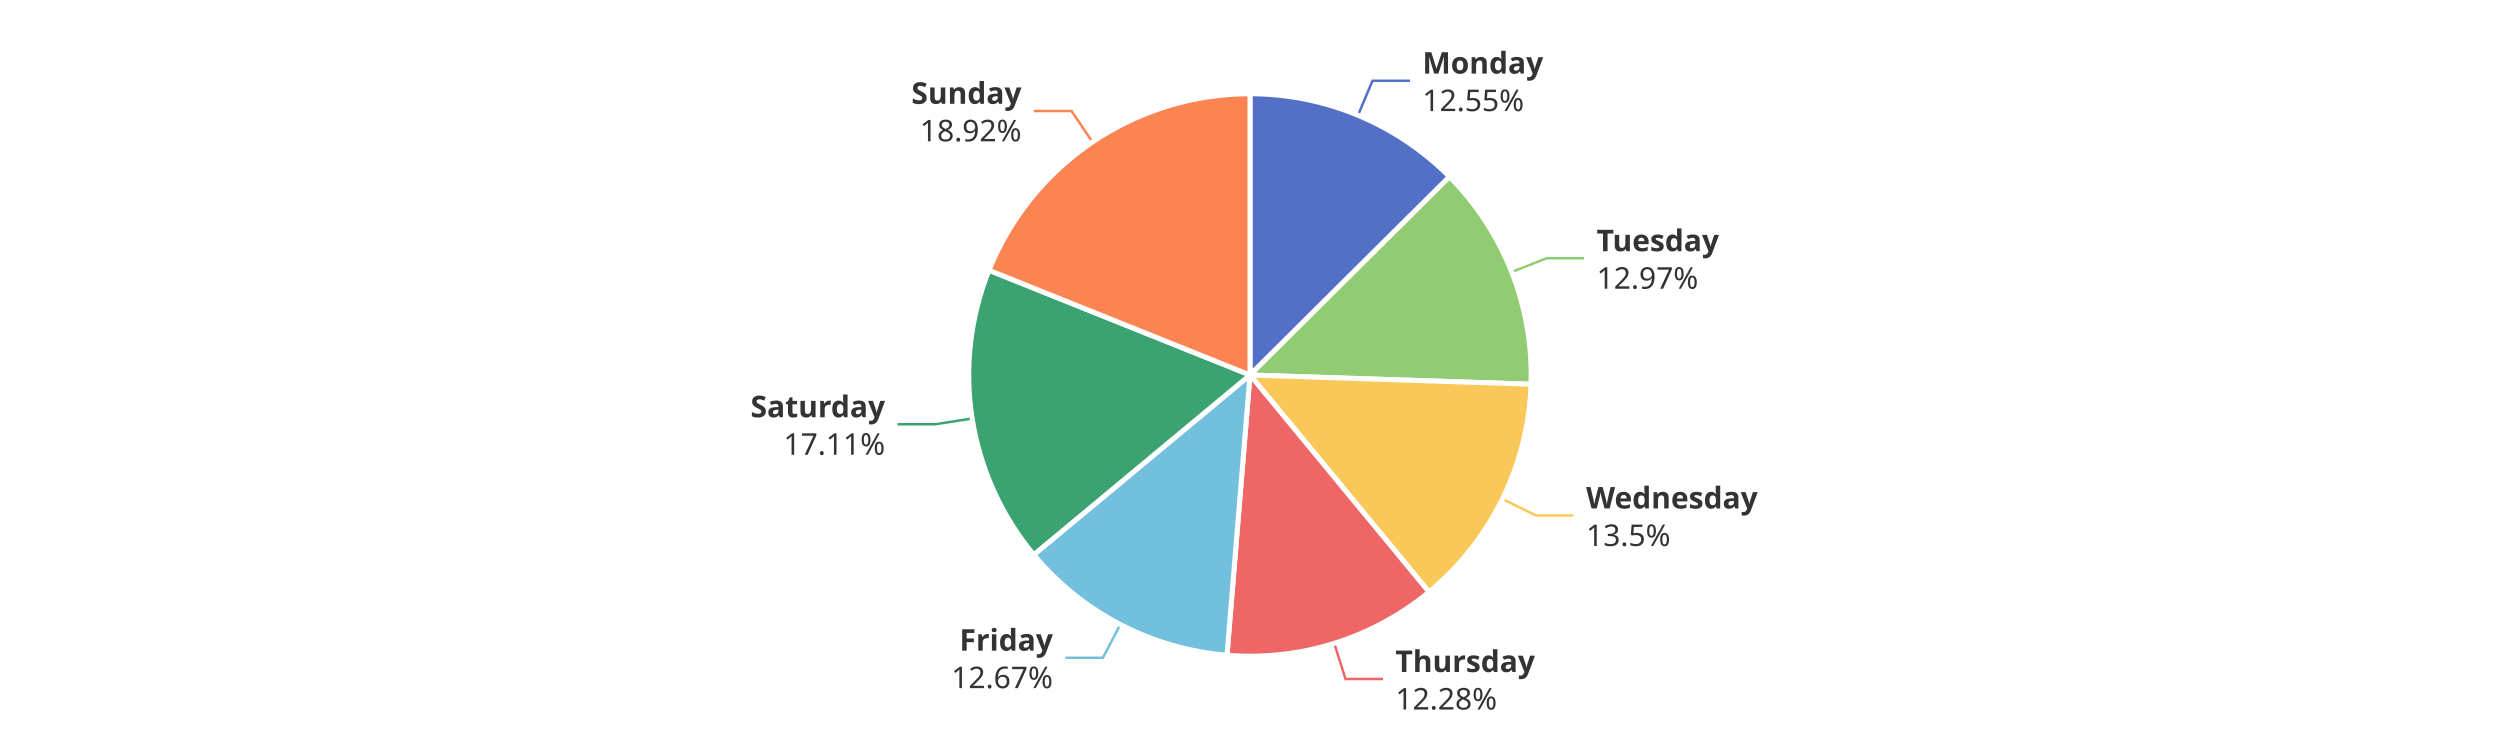
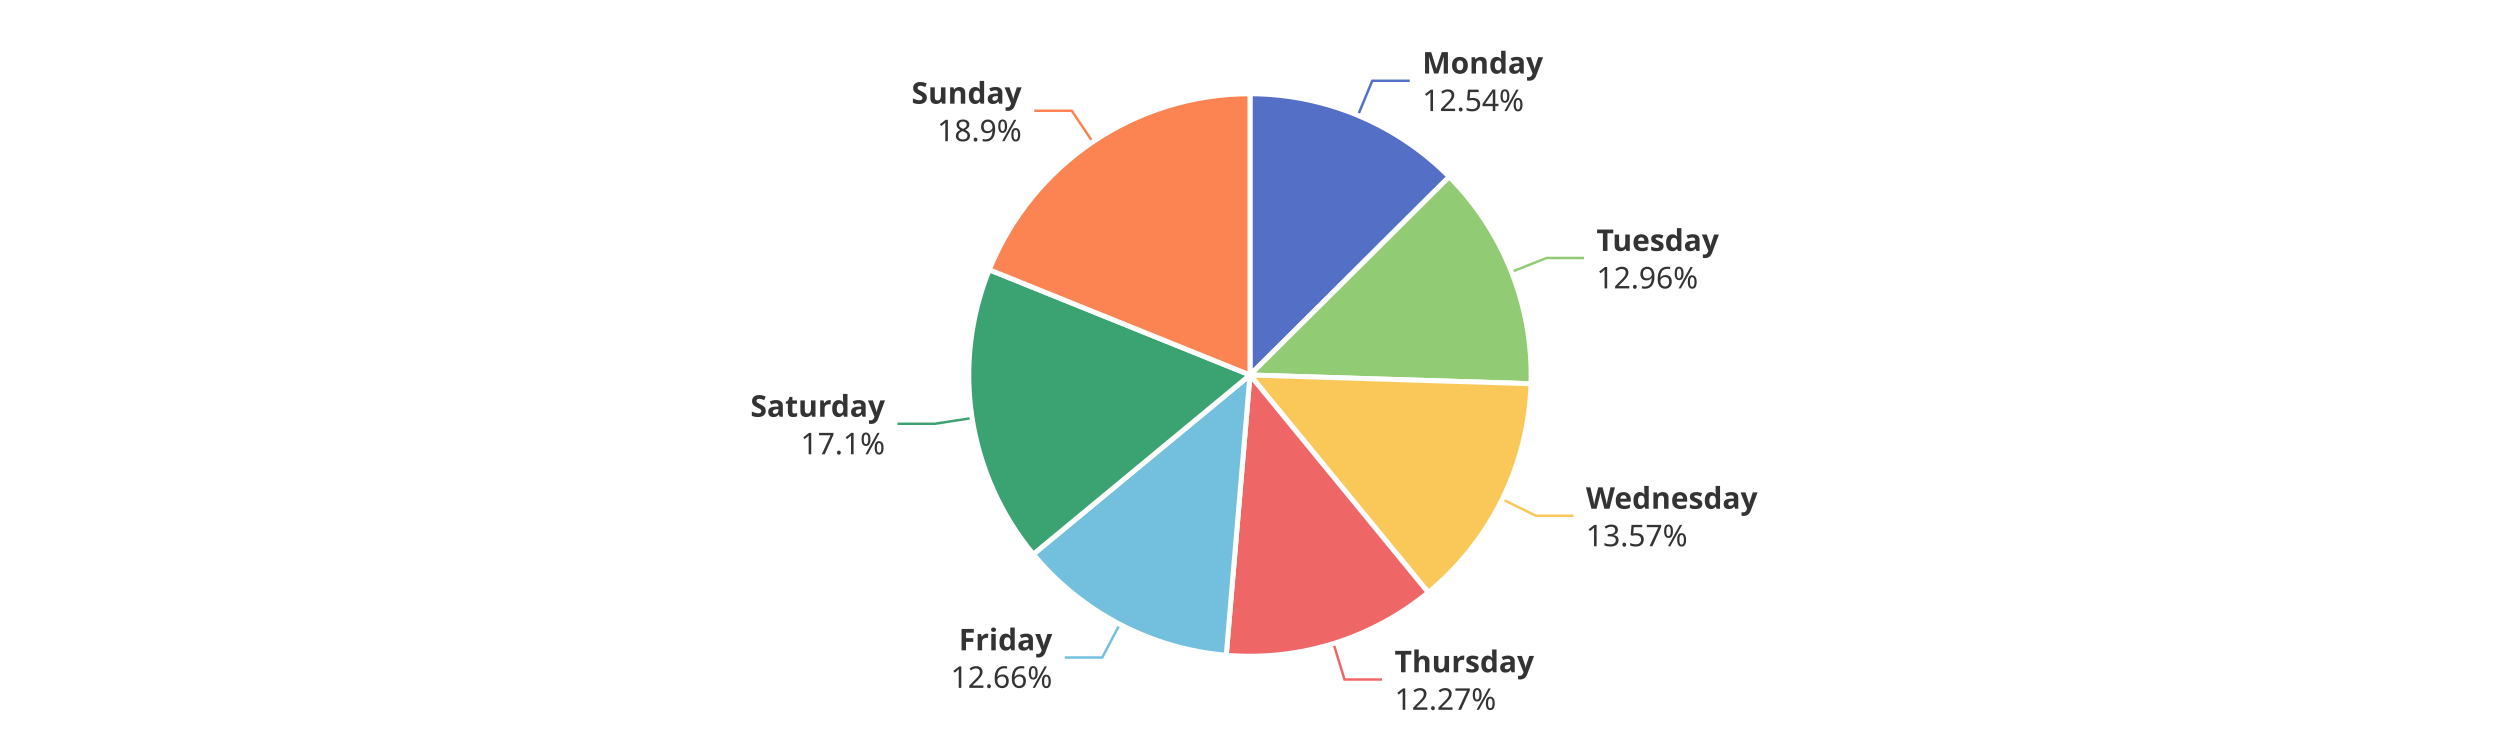
<svg xmlns="http://www.w3.org/2000/svg" width="1000" height="300" version="1.1" baseProfile="full" viewBox="0 0 1000 300">
  <rect width="1000" height="300" x="0" y="0" id="0" fill="#ffffff" />
-   <polyline points="543.2 46.1 549 32.3 564 32.3" fill="none" stroke="#5470c6" />
-   <polyline points="604.7 108.8 618.6 103.3 633.6 103.3" fill="none" stroke="#91cc75" />
-   <polyline points="601 199.6 614.4 206.2 629.4 206.2" fill="none" stroke="#fac858" />
-   <polyline points="533.7 257.3 538.2 271.6 553.2 271.6" fill="none" stroke="#ee6666" />
-   <polyline points="448.1 249.8 441.2 263.1 426.2 263.1" fill="none" stroke="#73c0de" />
-   <polyline points="388.9 167.4 374 169.7 359 169.7" fill="none" stroke="#3ba272" />
-   <polyline points="437 56.8 428.6 44.4 413.6 44.4" fill="none" stroke="#fc8452" />
-   <path d="M500 37.5A112.5 112.5 0 0 1 579.8 70.7L500 150Z" fill="#5470c6" stroke="#fff" stroke-width="2" stroke-linejoin="round" />
-   <path d="M579.8 70.7A112.5 112.5 0 0 1 612.4 153.7L500 150Z" fill="#91cc75" stroke="#fff" stroke-width="2" stroke-linejoin="round" />
-   <path d="M612.4 153.7A112.5 112.5 0 0 1 571.6 236.8L500 150Z" fill="#fac858" stroke="#fff" stroke-width="2" stroke-linejoin="round" />
-   <path d="M571.6 236.8A112.5 112.5 0 0 1 490.8 262.1L500 150Z" fill="#ee6666" stroke="#fff" stroke-width="2" stroke-linejoin="round" />
-   <path d="M490.8 262.1A112.5 112.5 0 0 1 413.5 221.9L500 150Z" fill="#73c0de" stroke="#fff" stroke-width="2" stroke-linejoin="round" />
-   <path d="M413.5 221.9A112.5 112.5 0 0 1 395.6 108.1L500 150Z" fill="#3ba272" stroke="#fff" stroke-width="2" stroke-linejoin="round" />
-   <path d="M395.6 108.1A112.5 112.5 0 0 1 500 37.5L500 150Z" fill="#fc8452" stroke="#fff" stroke-width="2" stroke-linejoin="round" />
-   <path d="M0 -15l42.8 0l0 30l-42.8 0Z" transform="translate(568.9771 32.2821)" fill="none" />
-   <text dominant-baseline="central" text-anchor="start" style="font-size:12px;font-family:sans-serif;font-weight:bold;" y="-7.5" transform="translate(568.9771 32.2821)" fill="#333" stroke="rgb(255,255,255)" stroke-width="2" paint-order="stroke" stroke-miterlimit="2">Monday</text>
-   <text dominant-baseline="central" text-anchor="start" style="font-size:12px;font-family:sans-serif;" y="7.5" transform="translate(568.9771 32.2821)" fill="#333" stroke="rgb(255,255,255)" stroke-width="2" paint-order="stroke" stroke-miterlimit="2">12.55%</text>
-   <path d="M0 -15l46.2 0l0 30l-46.2 0Z" transform="translate(638.6494 103.3249)" fill="none" />
-   <text dominant-baseline="central" text-anchor="start" style="font-size:12px;font-family:sans-serif;font-weight:bold;" y="-7.5" transform="translate(638.6494 103.3249)" fill="#333" stroke="rgb(255,255,255)" stroke-width="2" paint-order="stroke" stroke-miterlimit="2">Tuesday</text>
-   <text dominant-baseline="central" text-anchor="start" style="font-size:12px;font-family:sans-serif;" y="7.5" transform="translate(638.6494 103.3249)" fill="#333" stroke="rgb(255,255,255)" stroke-width="2" paint-order="stroke" stroke-miterlimit="2">12.97%</text>
-   <path d="M0 -15l63.6 0l0 30l-63.6 0Z" transform="translate(634.4279 206.2361)" fill="none" />
-   <text dominant-baseline="central" text-anchor="start" style="font-size:12px;font-family:sans-serif;font-weight:bold;" y="-7.5" transform="translate(634.4279 206.2361)" fill="#333" stroke="rgb(255,255,255)" stroke-width="2" paint-order="stroke" stroke-miterlimit="2">Wednesday</text>
-   <text dominant-baseline="central" text-anchor="start" style="font-size:12px;font-family:sans-serif;" y="7.5" transform="translate(634.4279 206.2361)" fill="#333" stroke="rgb(255,255,255)" stroke-width="2" paint-order="stroke" stroke-miterlimit="2">13.5%</text>
-   <path d="M0 -15l50.2 0l0 30l-50.2 0Z" transform="translate(558.1787 271.6497)" fill="none" />
-   <text dominant-baseline="central" text-anchor="start" style="font-size:12px;font-family:sans-serif;font-weight:bold;" y="-7.5" transform="translate(558.1787 271.6497)" fill="#333" stroke="rgb(255,255,255)" stroke-width="2" paint-order="stroke" stroke-miterlimit="2">Thursday</text>
-   <text dominant-baseline="central" text-anchor="start" style="font-size:12px;font-family:sans-serif;" y="7.5" transform="translate(558.1787 271.6497)" fill="#333" stroke="rgb(255,255,255)" stroke-width="2" paint-order="stroke" stroke-miterlimit="2">12.28%</text>
-   <path d="M-40.9 -15l40.9 0l0 30l-40.9 0Z" transform="translate(421.1547 263.1083)" fill="none" />
-   <text dominant-baseline="central" text-anchor="end" style="font-size:12px;font-family:sans-serif;font-weight:bold;" y="-7.5" transform="translate(421.1547 263.1083)" fill="#333" stroke="rgb(255,255,255)" stroke-width="2" paint-order="stroke" stroke-miterlimit="2">Friday</text>
-   <text dominant-baseline="central" text-anchor="end" style="font-size:12px;font-family:sans-serif;" y="7.5" transform="translate(421.1547 263.1083)" fill="#333" stroke="rgb(255,255,255)" stroke-width="2" paint-order="stroke" stroke-miterlimit="2">12.67%</text>
-   <path d="M-48.2 -15l48.2 0l0 30l-48.2 0Z" transform="translate(354.0386 169.7476)" fill="none" />
-   <text dominant-baseline="central" text-anchor="end" style="font-size:12px;font-family:sans-serif;font-weight:bold;" y="-7.5" transform="translate(354.0386 169.7476)" fill="#333" stroke="rgb(255,255,255)" stroke-width="2" paint-order="stroke" stroke-miterlimit="2">Saturday</text>
-   <text dominant-baseline="central" text-anchor="end" style="font-size:12px;font-family:sans-serif;" y="7.5" transform="translate(354.0386 169.7476)" fill="#333" stroke="rgb(255,255,255)" stroke-width="2" paint-order="stroke" stroke-miterlimit="2">17.11%</text>
-   <path d="M-40.9 -15l40.9 0l0 30l-40.9 0Z" transform="translate(408.5996 44.3674)" fill="none" />
-   <text dominant-baseline="central" text-anchor="end" style="font-size:12px;font-family:sans-serif;font-weight:bold;" y="-7.5" transform="translate(408.5996 44.3674)" fill="#333" stroke="rgb(255,255,255)" stroke-width="2" paint-order="stroke" stroke-miterlimit="2">Sunday</text>
-   <text dominant-baseline="central" text-anchor="end" style="font-size:12px;font-family:sans-serif;" y="7.5" transform="translate(408.5996 44.3674)" fill="#333" stroke="rgb(255,255,255)" stroke-width="2" paint-order="stroke" stroke-miterlimit="2">18.92%</text>
+   <polyline points="543.2 46.1 548.9 32.3 563.9 32.3" fill="none" stroke="#5470c6" />
+   <polyline points="604.7 108.7 618.6 103.2 633.6 103.2" fill="none" stroke="#91cc75" />
+   <polyline points="600.9 199.7 614.4 206.3 629.4 206.3" fill="none" stroke="#fac858" />
+   <polyline points="533.4 257.4 537.8 271.8 552.8 271.8" fill="none" stroke="#ee6666" />
+   <polyline points="447.9 249.7 440.9 263 425.9 263" fill="none" stroke="#73c0de" />
+   <polyline points="388.8 167.2 374 169.5 359 169.5" fill="none" stroke="#3ba272" />
+   <polyline points="437.1 56.8 428.7 44.3 413.7 44.3" fill="none" stroke="#fc8452" />
+   <path d="M500 37.5A112.5 112.5 0 0 1 579.7 70.7L500 150Z" fill="#5470c6" stroke="#fff" stroke-width="2" stroke-linejoin="round" />
+   <path d="M579.7 70.7A112.5 112.5 0 0 1 612.4 153.5L500 150Z" fill="#91cc75" stroke="#fff" stroke-width="2" stroke-linejoin="round" />
+   <path d="M612.4 153.5A112.5 112.5 0 0 1 571.3 237L500 150Z" fill="#fac858" stroke="#fff" stroke-width="2" stroke-linejoin="round" />
+   <path d="M571.3 237A112.5 112.5 0 0 1 490.5 262.1L500 150Z" fill="#ee6666" stroke="#fff" stroke-width="2" stroke-linejoin="round" />
+   <path d="M490.5 262.1A112.5 112.5 0 0 1 413.3 221.7L500 150Z" fill="#73c0de" stroke="#fff" stroke-width="2" stroke-linejoin="round" />
+   <path d="M413.3 221.7A112.5 112.5 0 0 1 395.7 107.9L500 150Z" fill="#3ba272" stroke="#fff" stroke-width="2" stroke-linejoin="round" />
+   <path d="M395.7 107.9A112.5 112.5 0 0 1 500 37.5L500 150Z" fill="#fc8452" stroke="#fff" stroke-width="2" stroke-linejoin="round" />
+   <path d="M0 -15l42.8 0l0 30l-42.8 0Z" transform="translate(568.9401 32.2668)" fill="none" />
+   <text dominant-baseline="central" text-anchor="start" style="font-size:12px;font-family:sans-serif;font-weight:bold;" y="-7.5" transform="translate(568.9401 32.2668)" fill="#333" stroke="rgb(255,255,255)" stroke-width="2" paint-order="stroke" stroke-miterlimit="2">Monday</text>
+   <text dominant-baseline="central" text-anchor="start" style="font-size:12px;font-family:sans-serif;" y="7.5" transform="translate(568.9401 32.2668)" fill="#333" stroke="rgb(255,255,255)" stroke-width="2" paint-order="stroke" stroke-miterlimit="2">12.54%</text>
+   <path d="M0 -15l46.2 0l0 30l-46.2 0Z" transform="translate(638.6054 103.2131)" fill="none" />
+   <text dominant-baseline="central" text-anchor="start" style="font-size:12px;font-family:sans-serif;font-weight:bold;" y="-7.5" transform="translate(638.6054 103.2131)" fill="#333" stroke="rgb(255,255,255)" stroke-width="2" paint-order="stroke" stroke-miterlimit="2">Tuesday</text>
+   <text dominant-baseline="central" text-anchor="start" style="font-size:12px;font-family:sans-serif;" y="7.5" transform="translate(638.6054 103.2131)" fill="#333" stroke="rgb(255,255,255)" stroke-width="2" paint-order="stroke" stroke-miterlimit="2">12.96%</text>
+   <path d="M0 -15l63.6 0l0 30l-63.6 0Z" transform="translate(634.3749 206.3439)" fill="none" />
+   <text dominant-baseline="central" text-anchor="start" style="font-size:12px;font-family:sans-serif;font-weight:bold;" y="-7.5" transform="translate(634.3749 206.3439)" fill="#333" stroke="rgb(255,255,255)" stroke-width="2" paint-order="stroke" stroke-miterlimit="2">Wednesday</text>
+   <text dominant-baseline="central" text-anchor="start" style="font-size:12px;font-family:sans-serif;" y="7.5" transform="translate(634.3749 206.3439)" fill="#333" stroke="rgb(255,255,255)" stroke-width="2" paint-order="stroke" stroke-miterlimit="2">13.57%</text>
+   <path d="M0 -15l50.2 0l0 30l-50.2 0Z" transform="translate(557.8346 271.7571)" fill="none" />
+   <text dominant-baseline="central" text-anchor="start" style="font-size:12px;font-family:sans-serif;font-weight:bold;" y="-7.5" transform="translate(557.8346 271.7571)" fill="#333" stroke="rgb(255,255,255)" stroke-width="2" paint-order="stroke" stroke-miterlimit="2">Thursday</text>
+   <text dominant-baseline="central" text-anchor="start" style="font-size:12px;font-family:sans-serif;" y="7.5" transform="translate(557.8346 271.7571)" fill="#333" stroke="rgb(255,255,255)" stroke-width="2" paint-order="stroke" stroke-miterlimit="2">12.27%</text>
+   <path d="M-40.9 -15l40.9 0l0 30l-40.9 0Z" transform="translate(420.9061 262.9786)" fill="none" />
+   <text dominant-baseline="central" text-anchor="end" style="font-size:12px;font-family:sans-serif;font-weight:bold;" y="-7.5" transform="translate(420.9061 262.9786)" fill="#333" stroke="rgb(255,255,255)" stroke-width="2" paint-order="stroke" stroke-miterlimit="2">Friday</text>
+   <text dominant-baseline="central" text-anchor="end" style="font-size:12px;font-family:sans-serif;" y="7.5" transform="translate(420.9061 262.9786)" fill="#333" stroke="rgb(255,255,255)" stroke-width="2" paint-order="stroke" stroke-miterlimit="2">12.66%</text>
+   <path d="M-48.2 -15l48.2 0l0 30l-48.2 0Z" transform="translate(354.0077 169.5497)" fill="none" />
+   <text dominant-baseline="central" text-anchor="end" style="font-size:12px;font-family:sans-serif;font-weight:bold;" y="-7.5" transform="translate(354.0077 169.5497)" fill="#333" stroke="rgb(255,255,255)" stroke-width="2" paint-order="stroke" stroke-miterlimit="2">Saturday</text>
+   <text dominant-baseline="central" text-anchor="end" style="font-size:12px;font-family:sans-serif;" y="7.5" transform="translate(354.0077 169.5497)" fill="#333" stroke="rgb(255,255,255)" stroke-width="2" paint-order="stroke" stroke-miterlimit="2">17.1%</text>
+   <path d="M-40.9 -15l40.9 0l0 30l-40.9 0Z" transform="translate(408.666 44.3226)" fill="none" />
+   <text dominant-baseline="central" text-anchor="end" style="font-size:12px;font-family:sans-serif;font-weight:bold;" y="-7.5" transform="translate(408.666 44.3226)" fill="#333" stroke="rgb(255,255,255)" stroke-width="2" paint-order="stroke" stroke-miterlimit="2">Sunday</text>
+   <text dominant-baseline="central" text-anchor="end" style="font-size:12px;font-family:sans-serif;" y="7.5" transform="translate(408.666 44.3226)" fill="#333" stroke="rgb(255,255,255)" stroke-width="2" paint-order="stroke" stroke-miterlimit="2">18.9%</text>
</svg>
